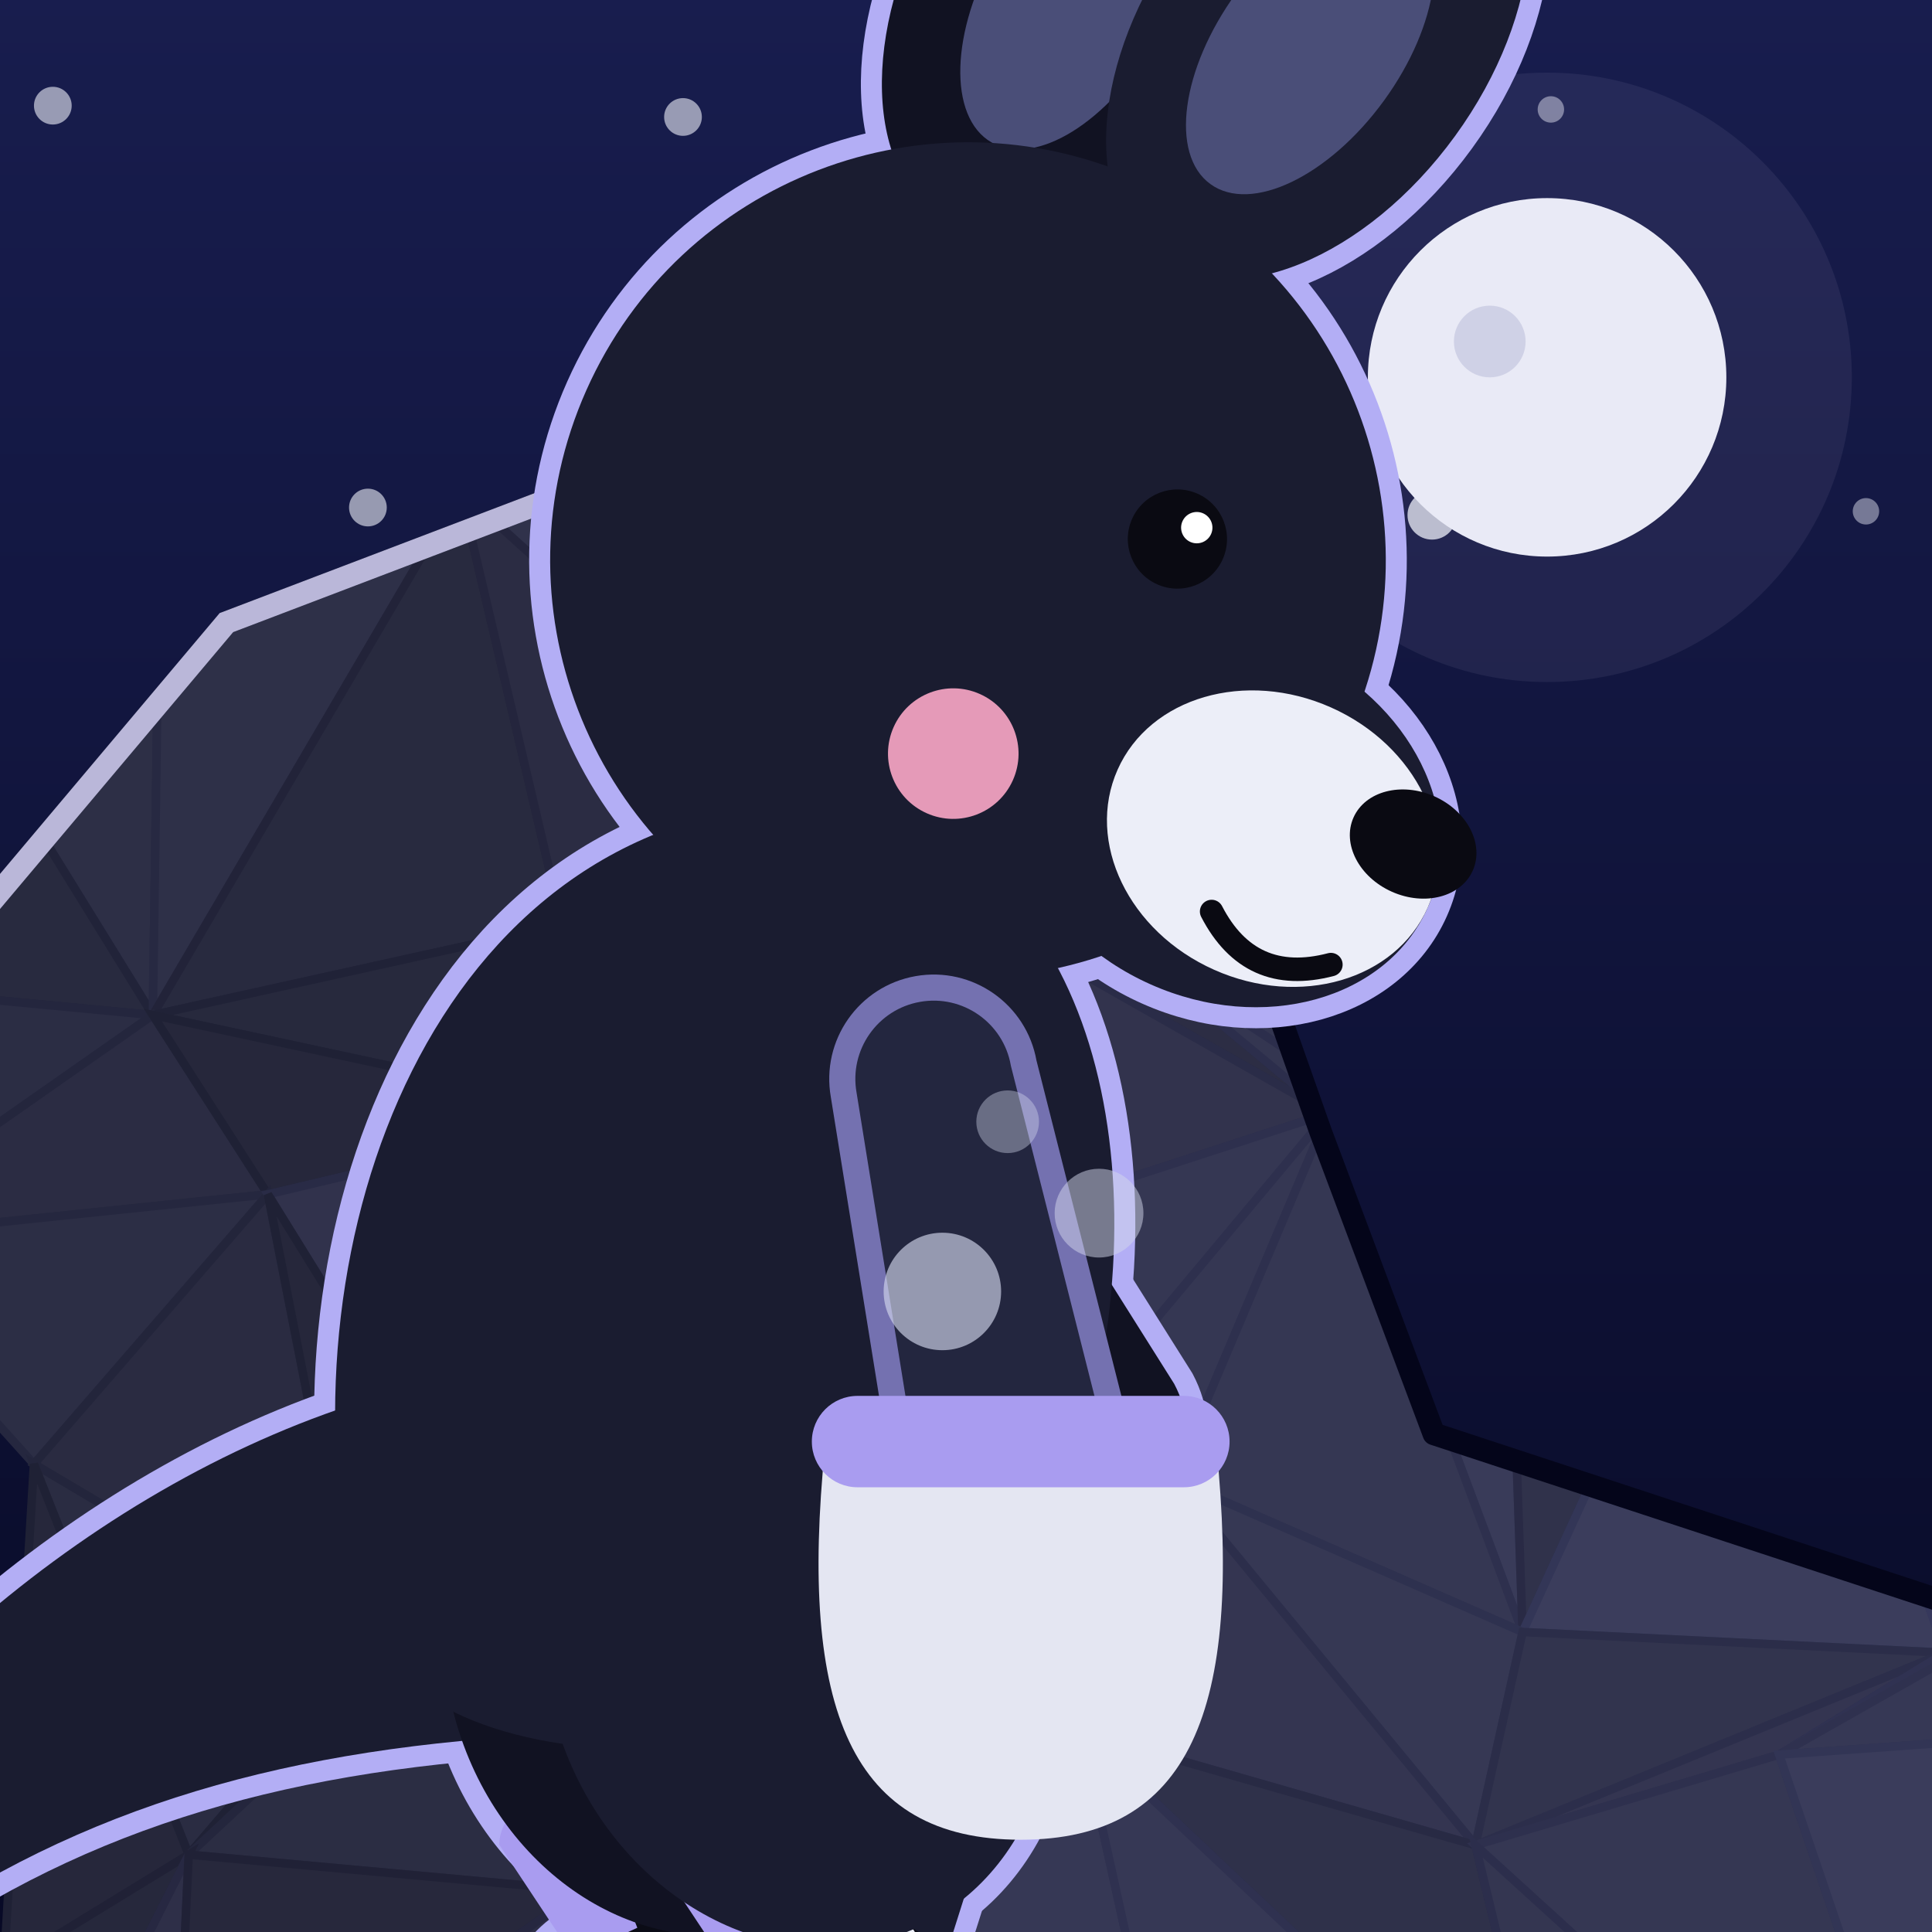
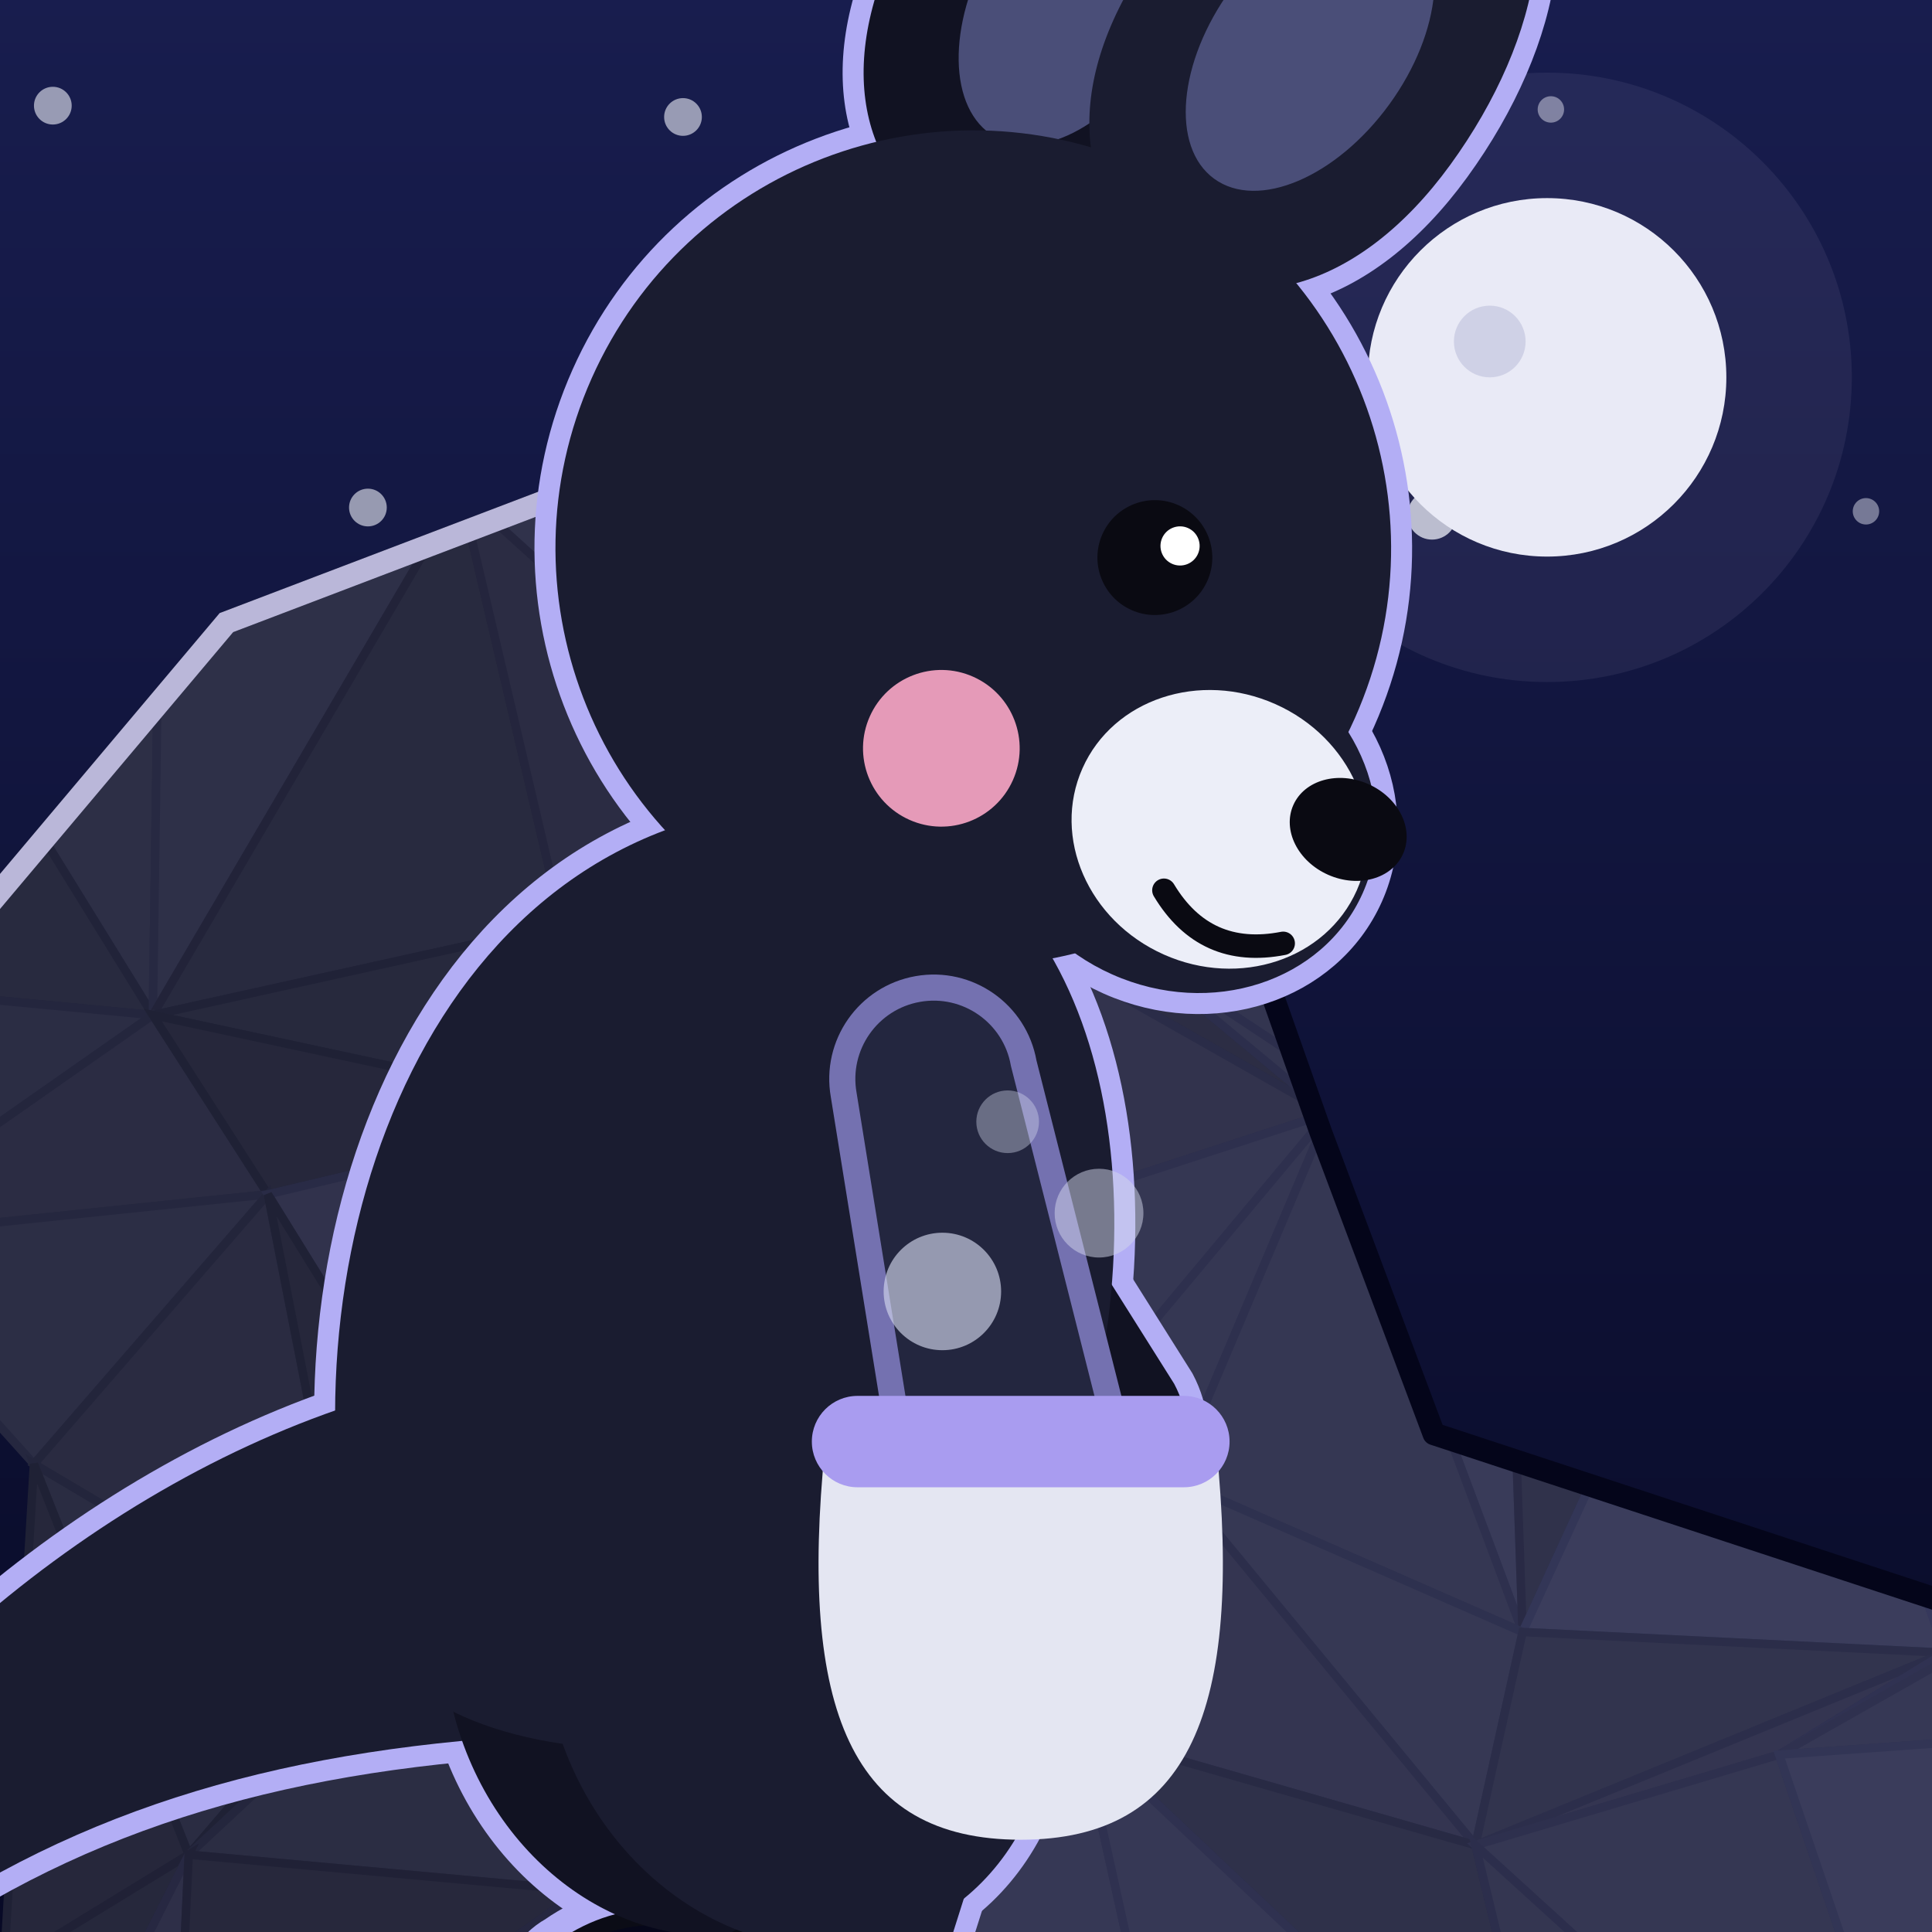
<svg xmlns="http://www.w3.org/2000/svg" viewBox="0 0 1024 1024" width="1024" height="1024" role="img" aria-label="App icon, Chalk-up">
  <defs>
    <clipPath id="ic-chalk-1024">
      <rect width="1024" height="1024" rx="0" />
    </clipPath>
    <linearGradient id="ib-chalk-1024" x1="0" y1="0" x2="0" y2="1">
      <stop offset="0" stop-color="#181D4E" />
      <stop offset="1" stop-color="#080A26" />
    </linearGradient>
  </defs>
  <g clip-path="url(#ic-chalk-1024)">
    <rect width="1024" height="1024" fill="url(#ib-chalk-1024)" />
    <circle cx="655" cy="265" r="7" fill="#EEF0FA" opacity="0.45" />
    <circle cx="28" cy="56" r="10" fill="#EEF0FA" opacity="0.6" />
    <circle cx="425" cy="267" r="13" fill="#EEF0FA" opacity="0.75" />
    <circle cx="822" cy="58" r="7" fill="#EEF0FA" opacity="0.45" />
    <circle cx="195" cy="269" r="10" fill="#EEF0FA" opacity="0.6" />
    <circle cx="592" cy="60" r="13" fill="#EEF0FA" opacity="0.75" />
    <circle cx="989" cy="271" r="7" fill="#EEF0FA" opacity="0.45" />
    <circle cx="362" cy="62" r="10" fill="#EEF0FA" opacity="0.6" />
    <circle cx="759" cy="273" r="13" fill="#EEF0FA" opacity="0.75" />
    <circle cx="820" cy="200" r="161.5" fill="#E9E6FF" opacity=".07" />
    <circle cx="820" cy="200" r="95" fill="#E9EAF6" />
    <circle cx="789.6" cy="181" r="19" fill="#CFD1E6" />
    <g>
      <clipPath id="r-chalk-1024">
        <path d="M-40 1064 L-40 520 L120 330 L330 250 L520 300 L640 430 L700 600 L760 760 L1064 860 L1064 1064Z" />
      </clipPath>
      <g clip-path="url(#r-chalk-1024)">
        <path d="M-75,-107L102,23L69,68Z" fill="hsl(236 22% 20.0%)" stroke="hsl(236 26% 17.5%)" stroke-width="4.5" />
        <path d="M-75,-107L69,68L-3,162Z" fill="hsl(236 22% 19.0%)" stroke="hsl(236 26% 16.5%)" stroke-width="4.5" />
        <path d="M102,23L329,-26L69,68Z" fill="hsl(236 22% 19.2%)" stroke="hsl(236 26% 16.7%)" stroke-width="4.5" />
        <path d="M329,-26L336,174L69,68Z" fill="hsl(236 22% 20.0%)" stroke="hsl(236 26% 17.5%)" stroke-width="4.5" />
        <path d="M329,-26L510,24L336,174Z" fill="hsl(236 22% 20.5%)" stroke="hsl(236 26% 18.0%)" stroke-width="4.5" />
        <path d="M510,24L531,171L336,174Z" fill="hsl(236 22% 21.1%)" stroke="hsl(236 26% 18.6%)" stroke-width="4.5" />
        <path d="M510,24L651,-102L678,164Z" fill="hsl(236 22% 26.1%)" stroke="hsl(236 26% 23.6%)" stroke-width="4.5" />
        <path d="M510,24L678,164L531,171Z" fill="hsl(236 22% 23.5%)" stroke="hsl(236 26% 21.0%)" stroke-width="4.5" />
        <path d="M651,-102L800,-79L869,72Z" fill="hsl(236 22% 26.7%)" stroke="hsl(236 26% 24.2%)" stroke-width="4.5" />
        <path d="M651,-102L869,72L678,164Z" fill="hsl(236 22% 28.6%)" stroke="hsl(236 26% 26.1%)" stroke-width="4.5" />
        <path d="M800,-79L970,-40L918,98Z" fill="hsl(236 22% 30.3%)" stroke="hsl(236 26% 27.8%)" stroke-width="4.5" />
        <path d="M800,-79L918,98L869,72Z" fill="hsl(236 22% 25.8%)" stroke="hsl(236 26% 23.3%)" stroke-width="4.5" />
        <path d="M970,-40L1195,-75L918,98Z" fill="hsl(236 22% 27.0%)" stroke="hsl(236 26% 24.5%)" stroke-width="4.5" />
        <path d="M1195,-75L1093,93L918,98Z" fill="hsl(236 22% 31.0%)" stroke="hsl(236 26% 28.5%)" stroke-width="4.5" />
        <path d="M1195,-75L1379,-49L1093,93Z" fill="hsl(236 22% 31.0%)" stroke="hsl(236 26% 28.5%)" stroke-width="4.5" />
        <path d="M1379,-49L1275,63L1093,93Z" fill="hsl(236 22% 31.0%)" stroke="hsl(236 26% 28.5%)" stroke-width="4.5" />
        <path d="M-3,162L69,68L84,332Z" fill="hsl(236 22% 19.0%)" stroke="hsl(236 26% 16.5%)" stroke-width="4.5" />
        <path d="M-3,162L84,332L-45,334Z" fill="hsl(236 22% 20.6%)" stroke="hsl(236 26% 18.1%)" stroke-width="4.5" />
        <path d="M69,68L336,174L244,260Z" fill="hsl(236 22% 19.9%)" stroke="hsl(236 26% 17.4%)" stroke-width="4.5" />
        <path d="M69,68L244,260L84,332Z" fill="hsl(236 22% 23.1%)" stroke="hsl(236 26% 20.6%)" stroke-width="4.5" />
        <path d="M336,174L531,171L412,268Z" fill="hsl(236 22% 24.6%)" stroke="hsl(236 26% 22.1%)" stroke-width="4.5" />
        <path d="M336,174L412,268L244,260Z" fill="hsl(236 22% 22.6%)" stroke="hsl(236 26% 20.1%)" stroke-width="4.5" />
        <path d="M531,171L678,164L696,253Z" fill="hsl(236 22% 23.5%)" stroke="hsl(236 26% 21.0%)" stroke-width="4.5" />
        <path d="M531,171L696,253L412,268Z" fill="hsl(236 22% 21.6%)" stroke="hsl(236 26% 19.1%)" stroke-width="4.5" />
        <path d="M678,164L869,72L779,282Z" fill="hsl(236 22% 23.8%)" stroke="hsl(236 26% 21.3%)" stroke-width="4.5" />
        <path d="M678,164L779,282L696,253Z" fill="hsl(236 22% 23.6%)" stroke="hsl(236 26% 21.1%)" stroke-width="4.5" />
        <path d="M869,72L918,98L1004,280Z" fill="hsl(236 22% 29.1%)" stroke="hsl(236 26% 26.6%)" stroke-width="4.5" />
        <path d="M869,72L1004,280L779,282Z" fill="hsl(236 22% 30.2%)" stroke="hsl(236 26% 27.7%)" stroke-width="4.5" />
        <path d="M918,98L1093,93L1174,237Z" fill="hsl(236 22% 31.0%)" stroke="hsl(236 26% 28.5%)" stroke-width="4.5" />
        <path d="M918,98L1174,237L1004,280Z" fill="hsl(236 22% 29.1%)" stroke="hsl(236 26% 26.6%)" stroke-width="4.5" />
        <path d="M1093,93L1275,63L1293,328Z" fill="hsl(236 22% 30.5%)" stroke="hsl(236 26% 28.0%)" stroke-width="4.5" />
        <path d="M1093,93L1293,328L1174,237Z" fill="hsl(236 22% 29.6%)" stroke="hsl(236 26% 27.1%)" stroke-width="4.5" />
        <path d="M-45,334L84,332L81,538Z" fill="hsl(236 22% 22.6%)" stroke="hsl(236 26% 20.1%)" stroke-width="4.5" />
        <path d="M-45,334L81,538L-56,525Z" fill="hsl(236 22% 20.2%)" stroke="hsl(236 26% 17.7%)" stroke-width="4.5" />
        <path d="M84,332L244,260L81,538Z" fill="hsl(236 22% 23.1%)" stroke="hsl(236 26% 20.6%)" stroke-width="4.5" />
        <path d="M244,260L298,490L81,538Z" fill="hsl(236 22% 20.3%)" stroke="hsl(236 26% 17.8%)" stroke-width="4.5" />
        <path d="M244,260L412,268L448,445Z" fill="hsl(236 22% 24.0%)" stroke="hsl(236 26% 21.5%)" stroke-width="4.5" />
        <path d="M244,260L448,445L298,490Z" fill="hsl(236 22% 21.4%)" stroke="hsl(236 26% 18.9%)" stroke-width="4.5" />
        <path d="M412,268L696,253L592,497Z" fill="hsl(236 22% 26.4%)" stroke="hsl(236 26% 23.9%)" stroke-width="4.5" />
        <path d="M412,268L592,497L448,445Z" fill="hsl(236 22% 25.9%)" stroke="hsl(236 26% 23.4%)" stroke-width="4.5" />
        <path d="M696,253L779,282L592,497Z" fill="hsl(236 22% 27.7%)" stroke="hsl(236 26% 25.2%)" stroke-width="4.5" />
        <path d="M779,282L751,476L592,497Z" fill="hsl(236 22% 24.5%)" stroke="hsl(236 26% 22.0%)" stroke-width="4.5" />
        <path d="M779,282L1004,280L751,476Z" fill="hsl(236 22% 29.3%)" stroke="hsl(236 26% 26.8%)" stroke-width="4.5" />
        <path d="M1004,280L925,488L751,476Z" fill="hsl(236 22% 29.6%)" stroke="hsl(236 26% 27.1%)" stroke-width="4.5" />
        <path d="M1004,280L1174,237L925,488Z" fill="hsl(236 22% 29.1%)" stroke="hsl(236 26% 26.6%)" stroke-width="4.5" />
        <path d="M1174,237L1138,470L925,488Z" fill="hsl(236 22% 27.6%)" stroke="hsl(236 26% 25.1%)" stroke-width="4.5" />
        <path d="M1174,237L1293,328L1276,538Z" fill="hsl(236 22% 28.1%)" stroke="hsl(236 26% 25.6%)" stroke-width="4.5" />
        <path d="M1174,237L1276,538L1138,470Z" fill="hsl(236 22% 27.2%)" stroke="hsl(236 26% 24.7%)" stroke-width="4.5" />
        <path d="M-56,525L81,538L-89,657Z" fill="hsl(236 22% 21.7%)" stroke="hsl(236 26% 19.2%)" stroke-width="4.5" />
        <path d="M81,538L142,633L-89,657Z" fill="hsl(236 22% 21.5%)" stroke="hsl(236 26% 19.0%)" stroke-width="4.5" />
        <path d="M81,538L298,490L323,590Z" fill="hsl(236 22% 19.7%)" stroke="hsl(236 26% 17.2%)" stroke-width="4.5" />
        <path d="M81,538L323,590L142,633Z" fill="hsl(236 22% 19.0%)" stroke="hsl(236 26% 16.5%)" stroke-width="4.5" />
        <path d="M298,490L448,445L323,590Z" fill="hsl(236 22% 25.3%)" stroke="hsl(236 26% 22.8%)" stroke-width="4.5" />
        <path d="M448,445L532,646L323,590Z" fill="hsl(236 22% 22.6%)" stroke="hsl(236 26% 20.1%)" stroke-width="4.5" />
        <path d="M448,445L592,497L704,590Z" fill="hsl(236 22% 22.0%)" stroke="hsl(236 26% 19.5%)" stroke-width="4.5" />
        <path d="M448,445L704,590L532,646Z" fill="hsl(236 22% 24.9%)" stroke="hsl(236 26% 22.4%)" stroke-width="4.5" />
        <path d="M592,497L751,476L799,634Z" fill="hsl(236 22% 25.7%)" stroke="hsl(236 26% 23.2%)" stroke-width="4.5" />
        <path d="M592,497L799,634L704,590Z" fill="hsl(236 22% 26.0%)" stroke="hsl(236 26% 23.5%)" stroke-width="4.5" />
        <path d="M751,476L925,488L932,593Z" fill="hsl(236 22% 24.5%)" stroke="hsl(236 26% 22.0%)" stroke-width="4.5" />
        <path d="M751,476L932,593L799,634Z" fill="hsl(236 22% 26.8%)" stroke="hsl(236 26% 24.3%)" stroke-width="4.5" />
        <path d="M925,488L1138,470L1119,639Z" fill="hsl(236 22% 29.1%)" stroke="hsl(236 26% 26.6%)" stroke-width="4.5" />
        <path d="M925,488L1119,639L932,593Z" fill="hsl(236 22% 25.4%)" stroke="hsl(236 26% 22.9%)" stroke-width="4.5" />
        <path d="M1138,470L1276,538L1255,573Z" fill="hsl(236 22% 27.9%)" stroke="hsl(236 26% 25.4%)" stroke-width="4.5" />
        <path d="M1138,470L1255,573L1119,639Z" fill="hsl(236 22% 27.2%)" stroke="hsl(236 26% 24.7%)" stroke-width="4.5" />
        <path d="M-89,657L142,633L18,776Z" fill="hsl(236 22% 22.2%)" stroke="hsl(236 26% 19.7%)" stroke-width="4.5" />
        <path d="M142,633L190,878L18,776Z" fill="hsl(236 22% 21.0%)" stroke="hsl(236 26% 18.5%)" stroke-width="4.5" />
        <path d="M142,633L323,590L264,830Z" fill="hsl(236 22% 24.4%)" stroke="hsl(236 26% 21.9%)" stroke-width="4.5" />
        <path d="M142,633L264,830L190,878Z" fill="hsl(236 22% 19.0%)" stroke="hsl(236 26% 16.5%)" stroke-width="4.5" />
        <path d="M323,590L532,646L264,830Z" fill="hsl(236 22% 21.1%)" stroke="hsl(236 26% 18.6%)" stroke-width="4.5" />
        <path d="M532,646L480,858L264,830Z" fill="hsl(236 22% 23.7%)" stroke="hsl(236 26% 21.2%)" stroke-width="4.5" />
        <path d="M532,646L704,590L480,858Z" fill="hsl(236 22% 26.8%)" stroke="hsl(236 26% 24.3%)" stroke-width="4.5" />
        <path d="M704,590L622,784L480,858Z" fill="hsl(236 22% 26.7%)" stroke="hsl(236 26% 24.2%)" stroke-width="4.5" />
        <path d="M704,590L799,634L807,865Z" fill="hsl(236 22% 28.6%)" stroke="hsl(236 26% 26.1%)" stroke-width="4.5" />
        <path d="M704,590L807,865L622,784Z" fill="hsl(236 22% 26.7%)" stroke="hsl(236 26% 24.2%)" stroke-width="4.5" />
        <path d="M799,634L932,593L807,865Z" fill="hsl(236 22% 24.0%)" stroke="hsl(236 26% 21.5%)" stroke-width="4.5" />
        <path d="M932,593L1031,876L807,865Z" fill="hsl(236 22% 29.6%)" stroke="hsl(236 26% 27.1%)" stroke-width="4.5" />
        <path d="M932,593L1119,639L1031,876Z" fill="hsl(236 22% 31.0%)" stroke="hsl(236 26% 28.5%)" stroke-width="4.5" />
        <path d="M1119,639L1181,795L1031,876Z" fill="hsl(236 22% 28.8%)" stroke="hsl(236 26% 26.3%)" stroke-width="4.5" />
        <path d="M1119,639L1255,573L1327,869Z" fill="hsl(236 22% 30.5%)" stroke="hsl(236 26% 28.0%)" stroke-width="4.5" />
        <path d="M1119,639L1327,869L1181,795Z" fill="hsl(236 22% 29.1%)" stroke="hsl(236 26% 26.6%)" stroke-width="4.5" />
        <path d="M18,776L190,878L100,983Z" fill="hsl(236 22% 21.3%)" stroke="hsl(236 26% 18.8%)" stroke-width="4.5" />
        <path d="M18,776L100,983L2,1043Z" fill="hsl(236 22% 19.0%)" stroke="hsl(236 26% 16.5%)" stroke-width="4.5" />
        <path d="M190,878L264,830L100,983Z" fill="hsl(236 22% 19.0%)" stroke="hsl(236 26% 16.5%)" stroke-width="4.5" />
        <path d="M264,830L308,1002L100,983Z" fill="hsl(236 22% 21.6%)" stroke="hsl(236 26% 19.1%)" stroke-width="4.5" />
        <path d="M264,830L480,858L308,1002Z" fill="hsl(236 22% 25.1%)" stroke="hsl(236 26% 22.6%)" stroke-width="4.5" />
        <path d="M480,858L536,978L308,1002Z" fill="hsl(236 22% 24.7%)" stroke="hsl(236 26% 22.2%)" stroke-width="4.5" />
        <path d="M480,858L622,784L573,918Z" fill="hsl(236 22% 23.5%)" stroke="hsl(236 26% 21.0%)" stroke-width="4.5" />
        <path d="M480,858L573,918L536,978Z" fill="hsl(236 22% 22.6%)" stroke="hsl(236 26% 20.1%)" stroke-width="4.5" />
        <path d="M622,784L807,865L782,978Z" fill="hsl(236 22% 27.1%)" stroke="hsl(236 26% 24.6%)" stroke-width="4.5" />
        <path d="M622,784L782,978L573,918Z" fill="hsl(236 22% 25.9%)" stroke="hsl(236 26% 23.4%)" stroke-width="4.5" />
        <path d="M807,865L1031,876L782,978Z" fill="hsl(236 22% 25.2%)" stroke="hsl(236 26% 22.7%)" stroke-width="4.5" />
        <path d="M1031,876L943,930L782,978Z" fill="hsl(236 22% 25.9%)" stroke="hsl(236 26% 23.4%)" stroke-width="4.5" />
        <path d="M1031,876L1181,795L943,930Z" fill="hsl(236 22% 27.9%)" stroke="hsl(236 26% 25.4%)" stroke-width="4.5" />
        <path d="M1181,795L1167,914L943,930Z" fill="hsl(236 22% 27.2%)" stroke="hsl(236 26% 24.7%)" stroke-width="4.5" />
        <path d="M1181,795L1327,869L1335,980Z" fill="hsl(236 22% 31.0%)" stroke="hsl(236 26% 28.5%)" stroke-width="4.5" />
        <path d="M1181,795L1335,980L1167,914Z" fill="hsl(236 22% 30.2%)" stroke="hsl(236 26% 27.7%)" stroke-width="4.5" />
        <path d="M2,1043L100,983L-3,1187Z" fill="hsl(236 22% 19.3%)" stroke="hsl(236 26% 16.8%)" stroke-width="4.5" />
        <path d="M100,983L92,1155L-3,1187Z" fill="hsl(236 22% 23.0%)" stroke="hsl(236 26% 20.5%)" stroke-width="4.5" />
        <path d="M100,983L308,1002L92,1155Z" fill="hsl(236 22% 19.4%)" stroke="hsl(236 26% 16.9%)" stroke-width="4.5" />
        <path d="M308,1002L255,1091L92,1155Z" fill="hsl(236 22% 22.4%)" stroke="hsl(236 26% 19.9%)" stroke-width="4.5" />
        <path d="M308,1002L536,978L414,1178Z" fill="hsl(236 22% 21.3%)" stroke="hsl(236 26% 18.8%)" stroke-width="4.5" />
        <path d="M308,1002L414,1178L255,1091Z" fill="hsl(236 22% 22.9%)" stroke="hsl(236 26% 20.4%)" stroke-width="4.5" />
        <path d="M536,978L573,918L414,1178Z" fill="hsl(236 22% 21.4%)" stroke="hsl(236 26% 18.9%)" stroke-width="4.5" />
        <path d="M573,918L632,1185L414,1178Z" fill="hsl(236 22% 27.2%)" stroke="hsl(236 26% 24.7%)" stroke-width="4.5" />
        <path d="M573,918L782,978L825,1156Z" fill="hsl(236 22% 23.7%)" stroke="hsl(236 26% 21.2%)" stroke-width="4.5" />
        <path d="M573,918L825,1156L632,1185Z" fill="hsl(236 22% 27.3%)" stroke="hsl(236 26% 24.8%)" stroke-width="4.5" />
        <path d="M782,978L943,930L1039,1212Z" fill="hsl(236 22% 26.7%)" stroke="hsl(236 26% 24.2%)" stroke-width="4.5" />
        <path d="M782,978L1039,1212L825,1156Z" fill="hsl(236 22% 26.0%)" stroke="hsl(236 26% 23.5%)" stroke-width="4.5" />
        <path d="M943,930L1167,914L1039,1212Z" fill="hsl(236 22% 29.1%)" stroke="hsl(236 26% 26.6%)" stroke-width="4.5" />
        <path d="M1167,914L1142,1133L1039,1212Z" fill="hsl(236 22% 31.0%)" stroke="hsl(236 26% 28.5%)" stroke-width="4.5" />
        <path d="M1167,914L1335,980L1290,1136Z" fill="hsl(236 22% 27.8%)" stroke="hsl(236 26% 25.3%)" stroke-width="4.5" />
        <path d="M1167,914L1290,1136L1142,1133Z" fill="hsl(236 22% 31.0%)" stroke="hsl(236 26% 28.5%)" stroke-width="4.5" />
        <path d="M-3,1187L92,1155L-46,1291Z" fill="hsl(236 22% 19.0%)" stroke="hsl(236 26% 16.5%)" stroke-width="4.5" />
        <path d="M92,1155L96,1281L-46,1291Z" fill="hsl(236 22% 19.0%)" stroke="hsl(236 26% 16.5%)" stroke-width="4.5" />
        <path d="M92,1155L255,1091L96,1281Z" fill="hsl(236 22% 22.1%)" stroke="hsl(236 26% 19.6%)" stroke-width="4.5" />
        <path d="M255,1091L344,1350L96,1281Z" fill="hsl(236 22% 20.1%)" stroke="hsl(236 26% 17.6%)" stroke-width="4.5" />
        <path d="M255,1091L414,1178L344,1350Z" fill="hsl(236 22% 20.8%)" stroke="hsl(236 26% 18.3%)" stroke-width="4.5" />
        <path d="M414,1178L463,1335L344,1350Z" fill="hsl(236 22% 25.2%)" stroke="hsl(236 26% 22.7%)" stroke-width="4.5" />
        <path d="M414,1178L632,1185L463,1335Z" fill="hsl(236 22% 21.1%)" stroke="hsl(236 26% 18.6%)" stroke-width="4.5" />
        <path d="M632,1185L592,1341L463,1335Z" fill="hsl(236 22% 25.5%)" stroke="hsl(236 26% 23.0%)" stroke-width="4.5" />
        <path d="M632,1185L825,1156L592,1341Z" fill="hsl(236 22% 23.8%)" stroke="hsl(236 26% 21.3%)" stroke-width="4.5" />
        <path d="M825,1156L809,1316L592,1341Z" fill="hsl(236 22% 28.6%)" stroke="hsl(236 26% 26.1%)" stroke-width="4.5" />
        <path d="M825,1156L1039,1212L809,1316Z" fill="hsl(236 22% 27.1%)" stroke="hsl(236 26% 24.6%)" stroke-width="4.5" />
        <path d="M1039,1212L941,1308L809,1316Z" fill="hsl(236 22% 27.7%)" stroke="hsl(236 26% 25.2%)" stroke-width="4.5" />
        <path d="M1039,1212L1142,1133L1199,1263Z" fill="hsl(236 22% 27.1%)" stroke="hsl(236 26% 24.6%)" stroke-width="4.5" />
        <path d="M1039,1212L1199,1263L941,1308Z" fill="hsl(236 22% 27.4%)" stroke="hsl(236 26% 24.9%)" stroke-width="4.5" />
        <path d="M1142,1133L1290,1136L1375,1306Z" fill="hsl(236 22% 29.9%)" stroke="hsl(236 26% 27.4%)" stroke-width="4.5" />
        <path d="M1142,1133L1375,1306L1199,1263Z" fill="hsl(236 22% 29.4%)" stroke="hsl(236 26% 26.9%)" stroke-width="4.5" />
      </g>
      <path d="M-40 1064 L-40 520 L120 330 L330 250 L520 300 L640 430 L700 600 L760 760 L1064 860 L1064 1064Z" fill="none" stroke="#04051A" stroke-width="12" stroke-linejoin="round" />
      <path d="M-40 520 L120 330 L330 250 L520 300 L640 430" fill="none" stroke="#D9D6FA" stroke-width="12" stroke-linecap="round" opacity=".85" />
    </g>
    <svg x="0" y="0" width="1024" height="1024" viewBox="-52 -126 148 148" preserveAspectRatio="xMidYMid slice">
      <g fill="#B3AEF5" stroke="#B3AEF5" stroke-width="3.217" stroke-linejoin="round">
        <g transform="translate(0 0)">
          <g data-part="body" transform="translate(0 0) rotate(2)">
            <g data-part="tail" transform="translate(-18 -4) rotate(-6)">
              <g>
                <path d="M4 -16 C-18 -14 -40 0 -54 18 C-58 24 -53 30 -47 26 C-32 16 -16 12 4 12Z" />
              </g>
            </g>
            <g data-part="thighFar" transform="translate(-4 -12) rotate(4)">
              <g data-part="shinFar" transform="translate(12 28) rotate(10)">
                <g>
                  <path d="M-6 0 L-5 16 A5 5 0 0 0 5 16 L6 0 A6 6 0 0 0 -6 0Z" />
                </g>
                <g data-part="shoeFar" transform="translate(0 20) rotate(-14)">
                  <g>
                    <g transform="scale(1.2)">
-                       <path d="M-6 -12 C-12 -10 -13 4 -9 11 C-2 13 8 10 16 10 C22 10 27 12 30 11 C33 9 31 3 26 0 C20 -4 12 -6 7 -11 C3 -15 -2 -14 -6 -12Z" fill="#0B0C16" />
+                       <path d="M-8 -11 C-13 -8 -13 8 -8 12 L23 12 C31 12 33 3 27 -1 C21 -5 12 -6 5 -11 C1 -14 -4 -14 -8 -11Z" fill="#0B0C16" />
                    </g>
                  </g>
                </g>
              </g>
              <g>
                <ellipse cx="6" cy="12" rx="19" ry="22" transform="rotate(-20 6 12)" />
              </g>
            </g>
            <g data-part="armFar" transform="translate(12 -46) rotate(-30)">
              <g>
                <path d="M-7 0 L-7.5 34 A8.5 8.5 0 0 0 9.5 34 L7 0 A7 7 0 0 0 -7 0Z" />
              </g>
            </g>
            <g>
              <path d="M-24 0 C-32 -24 -24 -58 2 -64 C24 -68 34 -48 32 -26 C30 -6 20 6 2 8 C-12 9 -20 6 -24 0Z" />
            </g>
            <g data-part="head" transform="translate(8 -56) rotate(22)">
              <g data-part="earFar" transform="translate(-12 -54) rotate(6)">
                <g>
-                   <ellipse cx="0" cy="-20" rx="13" ry="21" />
-                 </g>
-               </g>
-               <g>
-                 <circle cx="0" cy="-30" r="32" />
-                 <ellipse cx="26" cy="-20" rx="17" ry="14" />
+                   <path d="M0 -41 C9 -41 14 -30 14 -18 C14 -6 8 1 0 1 C-8 1 -14 -6 -14 -18 C-14 -30 -9 -41 0 -41Z" />
+                 </g>
+               </g>
+               <g>
+                 <circle cx="0" cy="-31" r="32" />
+                 <circle cx="4" cy="-15" r="17" />
+                 <ellipse cx="23" cy="-19" rx="15" ry="13.5" />
              </g>
              <g data-part="earNear" transform="translate(4 -58) rotate(12)">
                <g>
-                   <ellipse cx="0" cy="-20" rx="13" ry="21" />
+                   <path d="M0 -41 C9 -41 14 -30 14 -18 C14 -6 8 1 0 1 C-8 1 -14 -6 -14 -18 C-14 -30 -9 -41 0 -41Z" />
                </g>
              </g>
            </g>
            <g data-part="thighNear" transform="translate(2 -10) rotate(-6)">
              <g data-part="shinNear" transform="translate(12 28) rotate(18)">
                <g>
                  <path d="M-6 0 L-5 16 A5 5 0 0 0 5 16 L6 0 A6 6 0 0 0 -6 0Z" />
                </g>
                <g data-part="shoeNear" transform="translate(0 20) rotate(-12)">
                  <g>
                    <g transform="scale(1.2)">
-                       <path d="M-6 -12 C-12 -10 -13 4 -9 11 C-2 13 8 10 16 10 C22 10 27 12 30 11 C33 9 31 3 26 0 C20 -4 12 -6 7 -11 C3 -15 -2 -14 -6 -12Z" fill="#0B0C16" />
+                       <path d="M-8 -11 C-13 -8 -13 8 -8 12 L23 12 C31 12 33 3 27 -1 C21 -5 12 -6 5 -11 C1 -14 -4 -14 -8 -11Z" fill="#0B0C16" />
                    </g>
                  </g>
                </g>
              </g>
              <g>
                <ellipse cx="6" cy="12" rx="19" ry="22" transform="rotate(-20 6 12)" />
              </g>
            </g>
            <g data-part="armNear" transform="translate(18 -44) rotate(-12)">
              <g>
                <path d="M-7 0 L-7.5 34 A8.5 8.5 0 0 0 9.5 34 L7 0 A7 7 0 0 0 -7 0Z" />
              </g>
            </g>
          </g>
        </g>
      </g>
      <g transform="translate(0 0)">
        <g data-part="body" transform="translate(0 0) rotate(2)">
          <g data-part="tail" transform="translate(-18 -4) rotate(-6)">
            <g fill="#1A1C30">
              <path d="M4 -16 C-18 -14 -40 0 -54 18 C-58 24 -53 30 -47 26 C-32 16 -16 12 4 12Z" />
            </g>
          </g>
          <g data-part="thighFar" transform="translate(-4 -12) rotate(4)">
            <g data-part="shinFar" transform="translate(12 28) rotate(10)">
              <g fill="#111222">
                <path d="M-6 0 L-5 16 A5 5 0 0 0 5 16 L6 0 A6 6 0 0 0 -6 0Z" />
              </g>
              <g data-part="shoeFar" transform="translate(0 20) rotate(-14)">
                <g fill="#1A1C30">
                  <g transform="scale(1.2)">
-                     <path d="M-6 -12 C-12 -10 -13 4 -9 11 C-2 13 8 10 16 10 C22 10 27 12 30 11 C33 9 31 3 26 0 C20 -4 12 -6 7 -11 C3 -15 -2 -14 -6 -12Z" fill="#0B0C16" />
+                     <path d="M-8 -11 C-13 -8 -13 8 -8 12 L23 12 C31 12 33 3 27 -1 C21 -5 12 -6 5 -11 C1 -14 -4 -14 -8 -11Z" fill="#0B0C16" />
                    <g data-detail="">
-                       <path d="M-7 -10 L-12 -17 C-12 -20 -8 -21 -6 -19 L-3 -12Z" fill="#A99CF0" />
-                       <path d="M-5 -10 C-10 -7 -10 2 -7 6 C0 7 9 5 16 6 C19 4 20 1 19 -2 C14 -4 9 -7 6 -10 C2 -13 -2 -12 -5 -10Z" fill="#A99CF0" />
-                       <path d="M3 -11 L6 5" stroke="#ECEEF8" stroke-width="5" stroke-linecap="round" />
+                       <path d="M-7 -9.5 C-11 -6 -11 3 -8 5.5 L17 5.5 C21.5 5.5 22 1.5 18.5 -0.5 C13 -3 9 -4.5 4.5 -9 C1 -12 -3.5 -12 -7 -9.5Z" fill="#E9EAF4" stroke="#06071A" stroke-width="1.8" stroke-linejoin="round" />
+                       <path d="M1.5 -9 L5.5 3.5" stroke="#0B0C16" stroke-width="5.5" stroke-linecap="round" />
+                       <path d="M-9 8.6 H25" stroke="#2A2D48" stroke-width="1.4" stroke-linecap="round" />
                    </g>
                  </g>
                </g>
              </g>
            </g>
            <g fill="#111222">
              <ellipse cx="6" cy="12" rx="19" ry="22" transform="rotate(-20 6 12)" />
            </g>
          </g>
          <g data-part="armFar" transform="translate(12 -46) rotate(-30)">
            <g fill="#111222">
              <path d="M-7 0 L-7.5 34 A8.5 8.5 0 0 0 9.5 34 L7 0 A7 7 0 0 0 -7 0Z" />
            </g>
          </g>
          <g fill="#1A1C30">
            <path d="M-24 0 C-32 -24 -24 -58 2 -64 C24 -68 34 -48 32 -26 C30 -6 20 6 2 8 C-12 9 -20 6 -24 0Z" />
          </g>
          <g data-part="head" transform="translate(8 -56) rotate(22)">
            <g data-part="earFar" transform="translate(-12 -54) rotate(6)">
              <g fill="#111222">
-                 <ellipse cx="0" cy="-20" rx="13" ry="21" />
+                 <path d="M0 -41 C9 -41 14 -30 14 -18 C14 -6 8 1 0 1 C-8 1 -14 -6 -14 -18 C-14 -30 -9 -41 0 -41Z" />
                <g data-detail="">
-                   <ellipse cx="0" cy="-19" rx="7" ry="13" fill="#4A4E78" />
+                   <ellipse cx="0" cy="-19" rx="7.5" ry="12.5" fill="#4A4E78" />
                </g>
              </g>
            </g>
            <g fill="#1A1C30">
-               <circle cx="0" cy="-30" r="32" />
-               <ellipse cx="26" cy="-20" rx="17" ry="14" />
+               <circle cx="0" cy="-31" r="32" />
+               <circle cx="4" cy="-15" r="17" />
+               <ellipse cx="23" cy="-19" rx="15" ry="13.5" />
              <g data-detail="">
-                 <ellipse cx="30" cy="-20" rx="13" ry="11" fill="#ECEEF8" />
-                 <ellipse cx="40" cy="-24" rx="5" ry="4" fill="#0A0A12" />
-                 <path d="M28 -13 Q33 -9 38 -13" fill="none" stroke="#0A0A12" stroke-width="1.8" stroke-linecap="round" />
-                 <circle data-eye="" cx="14" cy="-38" r="3.8" fill="#0A0A12" />
-                 <circle data-glint="" cx="15" cy="-39.4" r="1.2" fill="#fff" />
-                 <circle data-blush="" cx="5" cy="-16" r="5" fill="#E59AB8" />
+                 <ellipse cx="26" cy="-19" rx="11.5" ry="10.5" fill="#ECEEF8" />
+                 <ellipse cx="35" cy="-23" rx="4.6" ry="3.8" fill="#0A0A12" />
+                 <path d="M24 -13 Q29 -9.5 34 -13" fill="none" stroke="#0A0A12" stroke-width="1.8" stroke-linecap="round" />
+                 <circle data-eye="" cx="13" cy="-36" r="4.4" fill="#0A0A12" />
+                 <circle data-glint="" cx="14.4" cy="-37.6" r="1.5" fill="#fff" />
+                 <circle data-blush="" cx="4" cy="-16" r="6" fill="#E59AB8" />
              </g>
            </g>
            <g data-part="earNear" transform="translate(4 -58) rotate(12)">
              <g fill="#1A1C30">
-                 <ellipse cx="0" cy="-20" rx="13" ry="21" />
+                 <path d="M0 -41 C9 -41 14 -30 14 -18 C14 -6 8 1 0 1 C-8 1 -14 -6 -14 -18 C-14 -30 -9 -41 0 -41Z" />
                <g data-detail="">
-                   <ellipse cx="0" cy="-19" rx="7" ry="13" fill="#4A4E78" />
+                   <ellipse cx="0" cy="-19" rx="7.5" ry="12.5" fill="#4A4E78" />
                </g>
              </g>
            </g>
          </g>
          <g data-part="thighNear" transform="translate(2 -10) rotate(-6)">
            <g data-part="shinNear" transform="translate(12 28) rotate(18)">
              <g fill="#1A1C30">
                <path d="M-6 0 L-5 16 A5 5 0 0 0 5 16 L6 0 A6 6 0 0 0 -6 0Z" />
              </g>
              <g data-part="shoeNear" transform="translate(0 20) rotate(-12)">
                <g fill="#1A1C30">
                  <g transform="scale(1.2)">
-                     <path d="M-6 -12 C-12 -10 -13 4 -9 11 C-2 13 8 10 16 10 C22 10 27 12 30 11 C33 9 31 3 26 0 C20 -4 12 -6 7 -11 C3 -15 -2 -14 -6 -12Z" fill="#0B0C16" />
+                     <path d="M-8 -11 C-13 -8 -13 8 -8 12 L23 12 C31 12 33 3 27 -1 C21 -5 12 -6 5 -11 C1 -14 -4 -14 -8 -11Z" fill="#0B0C16" />
                    <g data-detail="">
-                       <path d="M-7 -10 L-12 -17 C-12 -20 -8 -21 -6 -19 L-3 -12Z" fill="#A99CF0" />
-                       <path d="M-5 -10 C-10 -7 -10 2 -7 6 C0 7 9 5 16 6 C19 4 20 1 19 -2 C14 -4 9 -7 6 -10 C2 -13 -2 -12 -5 -10Z" fill="#A99CF0" />
-                       <path d="M3 -11 L6 5" stroke="#ECEEF8" stroke-width="5" stroke-linecap="round" />
+                       <path d="M-7 -9.5 C-11 -6 -11 3 -8 5.5 L17 5.5 C21.5 5.5 22 1.5 18.5 -0.5 C13 -3 9 -4.5 4.5 -9 C1 -12 -3.5 -12 -7 -9.5Z" fill="#E9EAF4" stroke="#06071A" stroke-width="1.8" stroke-linejoin="round" />
+                       <path d="M1.5 -9 L5.5 3.5" stroke="#0B0C16" stroke-width="5.5" stroke-linecap="round" />
+                       <path d="M-9 8.6 H25" stroke="#2A2D48" stroke-width="1.4" stroke-linecap="round" />
                    </g>
                  </g>
                </g>
              </g>
            </g>
            <g fill="#1A1C30">
              <ellipse cx="6" cy="12" rx="19" ry="22" transform="rotate(-20 6 12)" />
            </g>
          </g>
          <g data-part="armNear" transform="translate(18 -44) rotate(-12)">
            <g fill="#23263F" stroke="#7471B0" stroke-width="2">
              <path d="M-7 0 L-7.5 34 A8.5 8.5 0 0 0 9.5 34 L7 0 A7 7 0 0 0 -7 0Z" />
            </g>
          </g>
          <g transform="translate(25.71887 -13.97442) rotate(-2)">
            <g>
              <path d="M-15 -2 C-17 18 -13 28 0 28 C13 28 17 18 15 -2Z" fill="#E4E6F2" />
              <rect x="-16" y="-6" width="32" height="7" rx="3.5" fill="#A99CF0" />
              <circle cx="-6" cy="-14" r="4.5" fill="#D3D7EC" opacity=".65" />
              <circle cx="6" cy="-20" r="3.4" fill="#D3D7EC" opacity=".5" />
              <circle cx="-1" cy="-27" r="2.4" fill="#D3D7EC" opacity=".4" />
            </g>
          </g>
        </g>
      </g>
    </svg>
  </g>
</svg>
